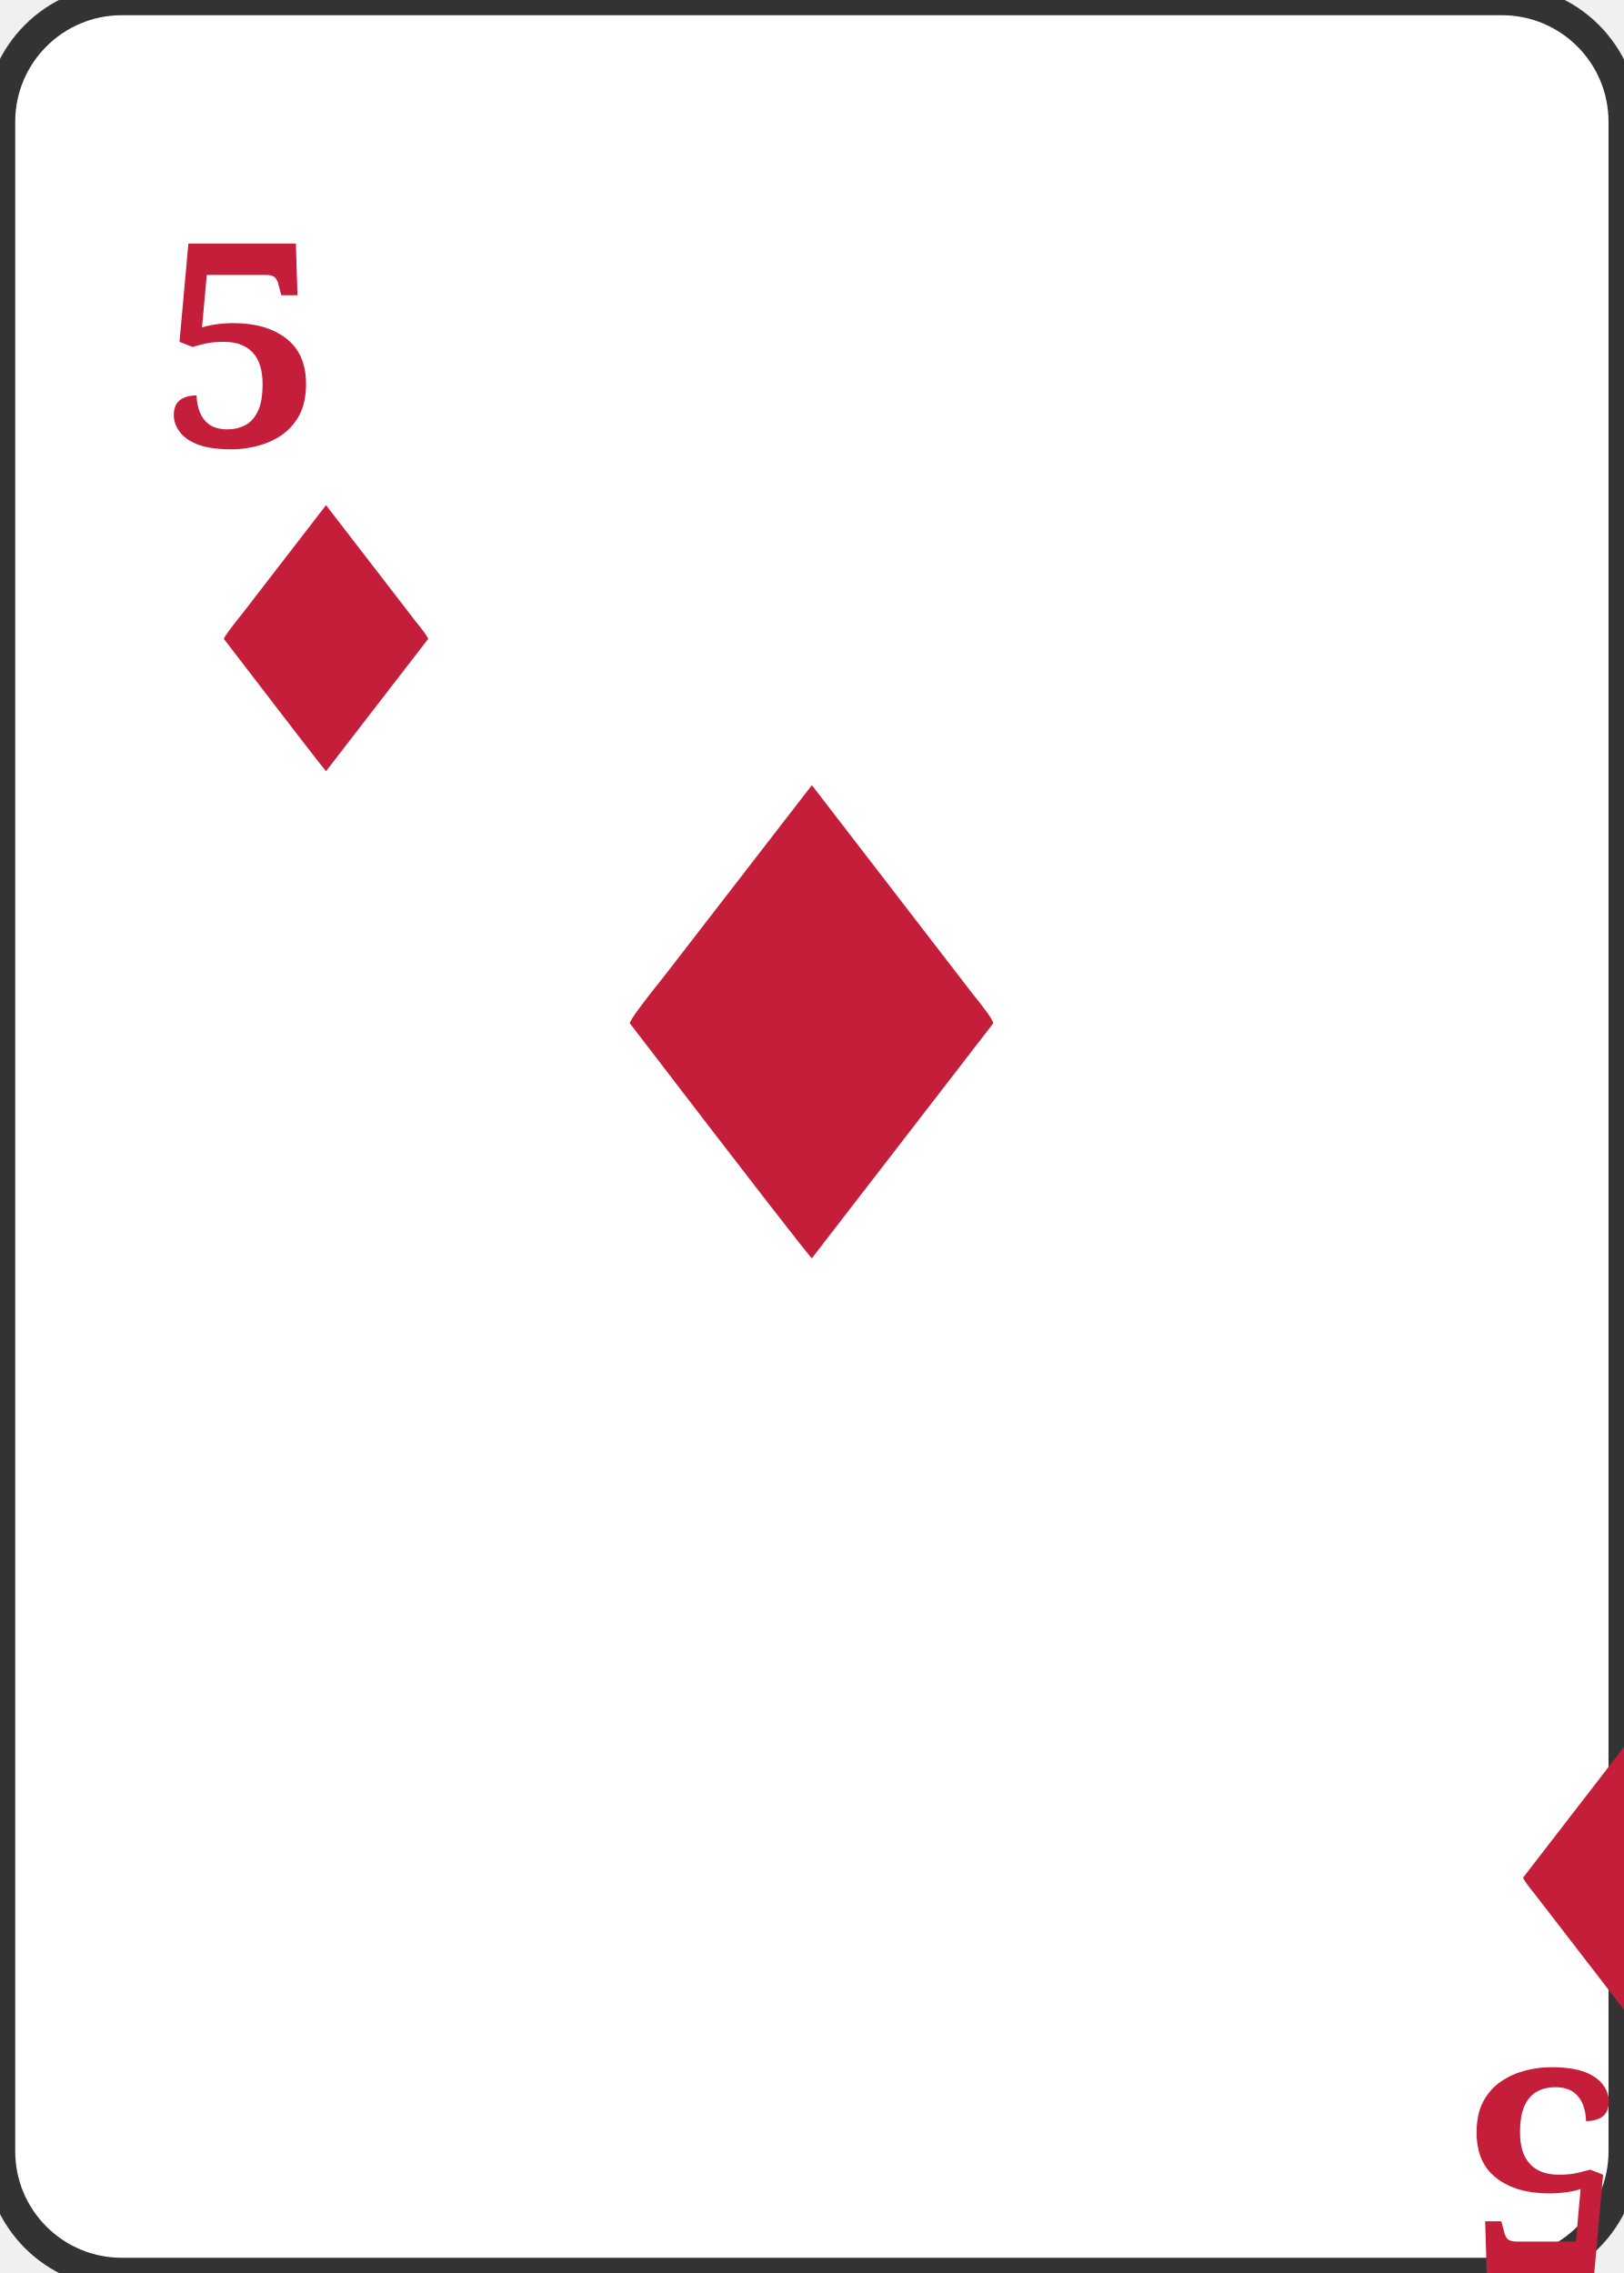
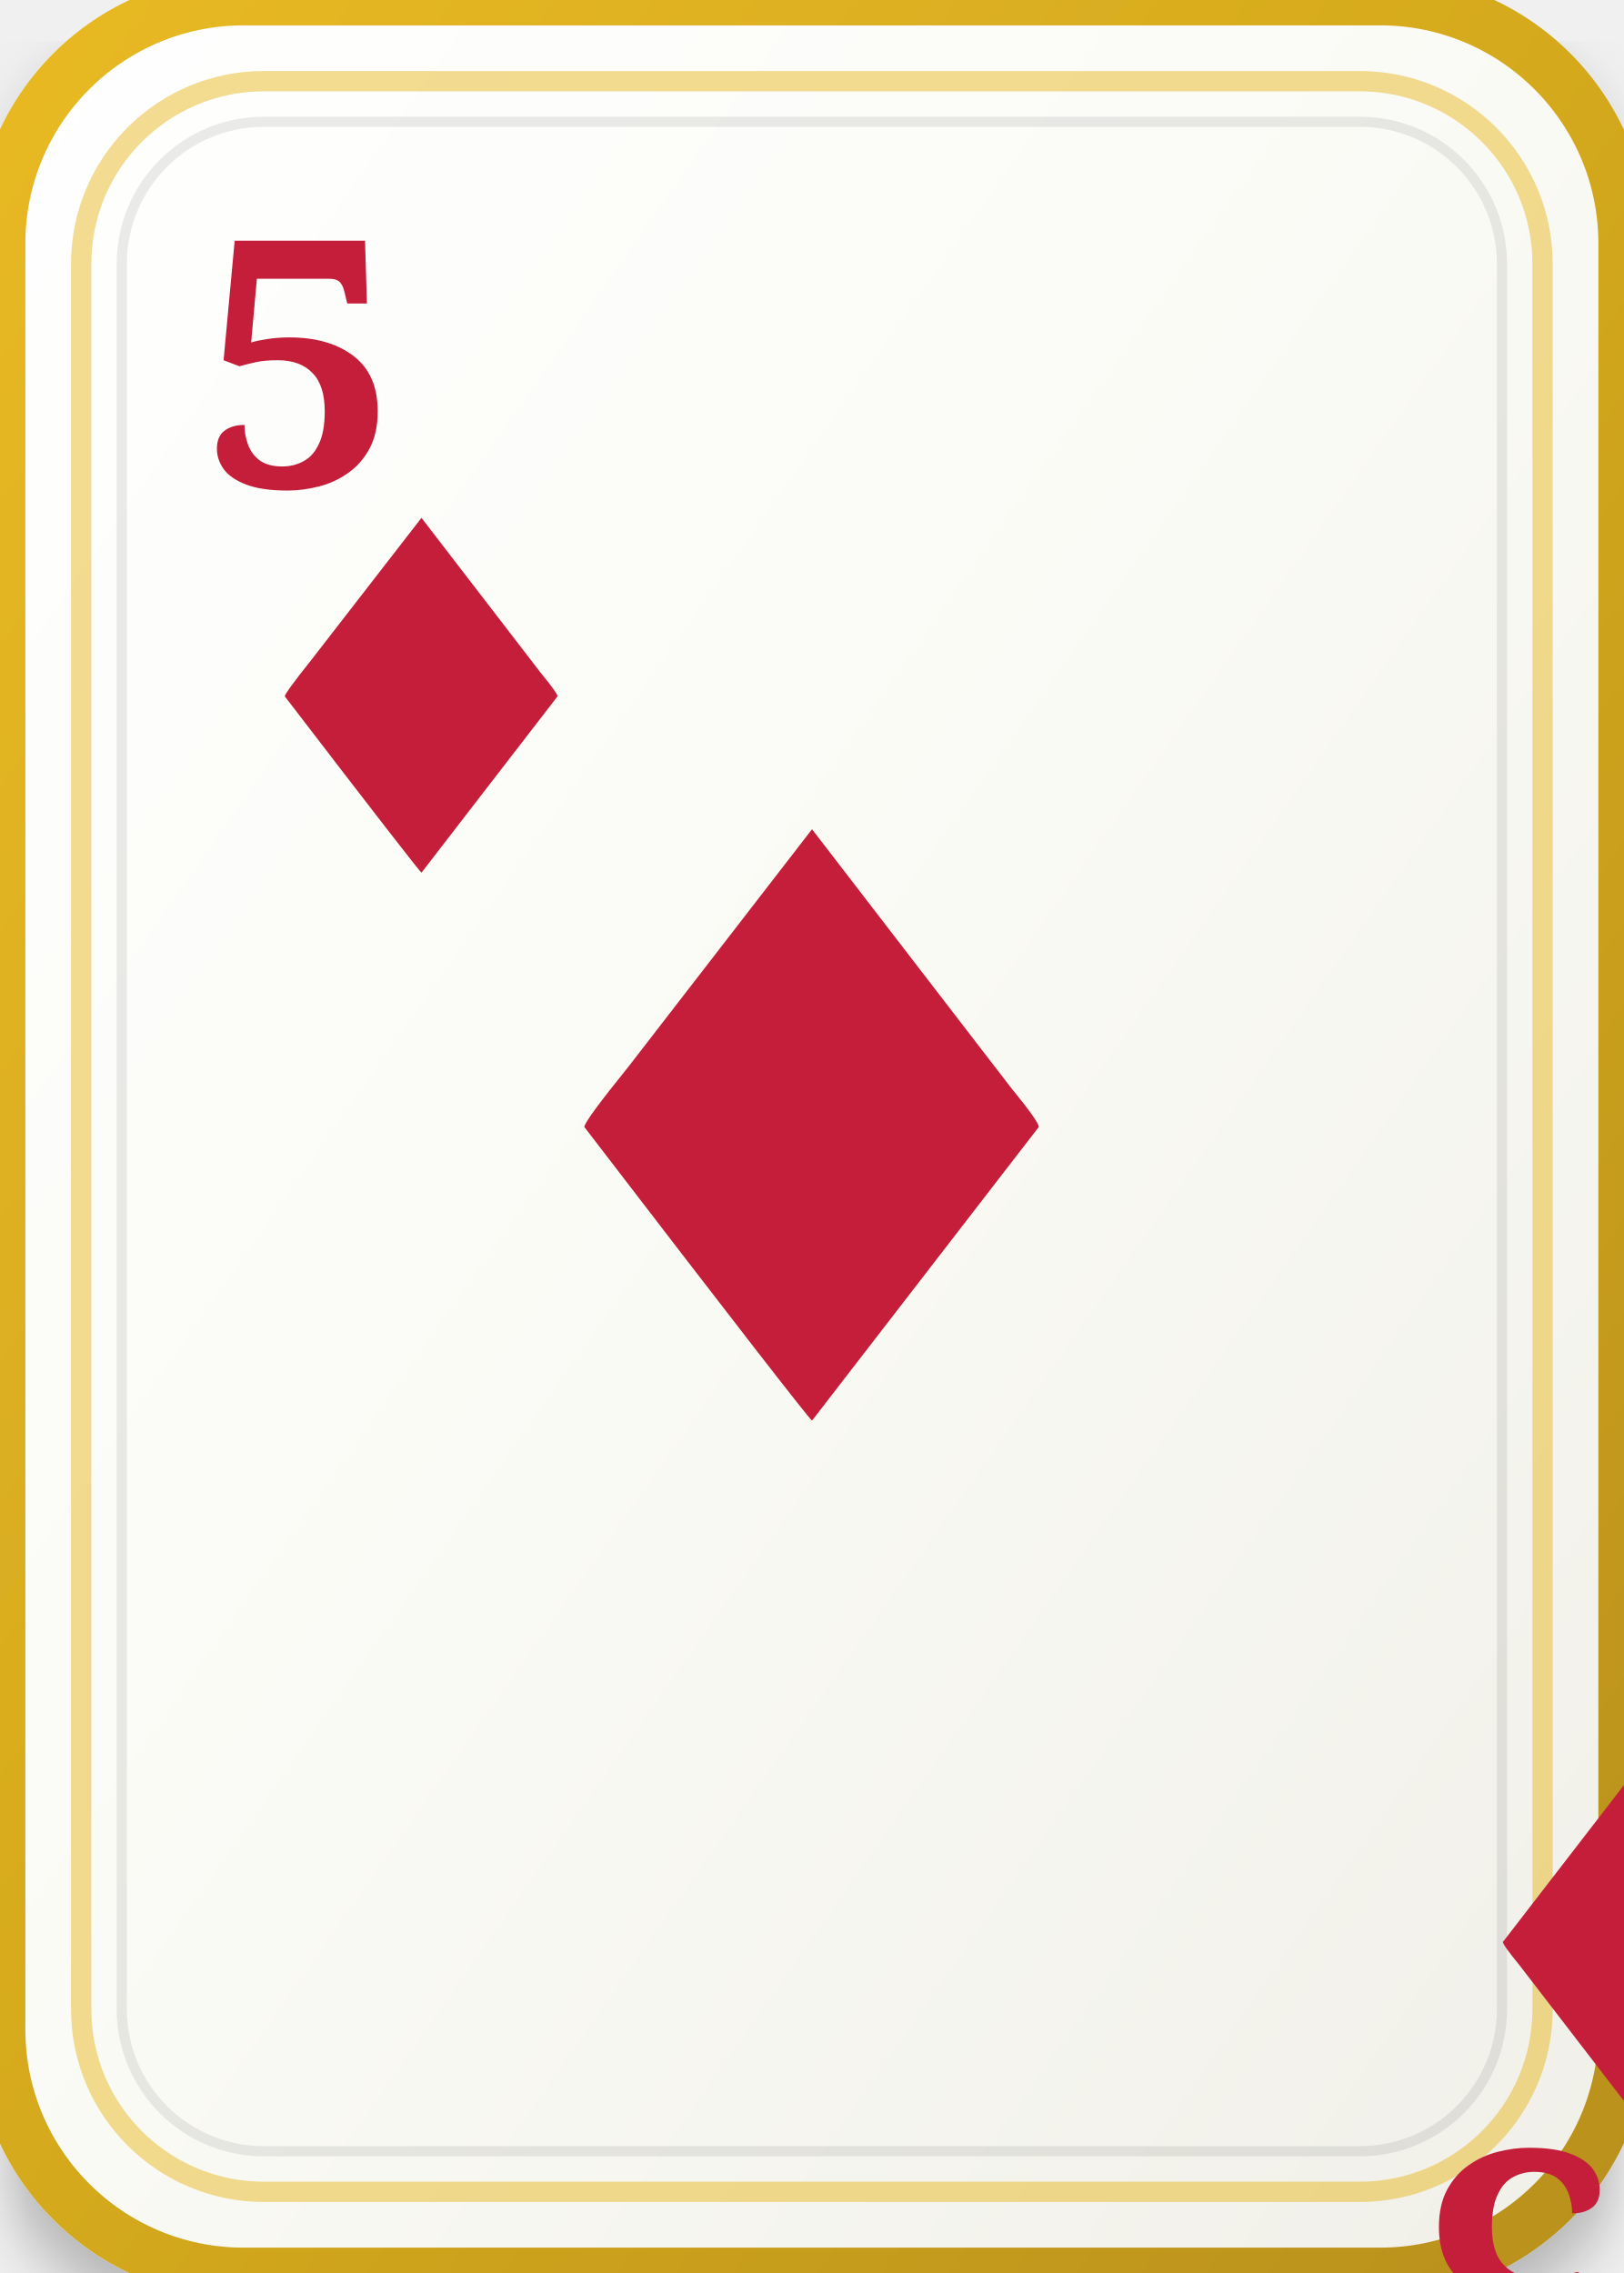
<svg xmlns="http://www.w3.org/2000/svg" viewBox="0 0 80 112" width="80" height="112">
-   <rect width="80" height="112" rx="6" ry="6" fill="#fff" stroke="#333" stroke-width="1.5" />
-   <text x="8" y="22" font-family="Georgia, serif" font-size="14" font-weight="bold" fill="#c41e3a">5</text>
-   <text x="8" y="38" font-family="Georgia, serif" font-size="18" fill="#c41e3a">♦</text>
-   <text x="40" y="62" font-family="Georgia, serif" font-size="32" fill="#c41e3a" text-anchor="middle">♦</text>
-   <text x="72" y="102" font-family="Georgia, serif" font-size="14" font-weight="bold" fill="#c41e3a" text-anchor="end" transform="rotate(180 72 102)">5</text>
-   <text x="72" y="86" font-family="Georgia, serif" font-size="18" fill="#c41e3a" text-anchor="end" transform="rotate(180 72 86)">♦</text>
+   <defs>
+     <linearGradient id="face" x1="0%" y1="0%" x2="100%" y2="100%">
+       <stop offset="0%" style="stop-color:#fff" />
+       <stop offset="50%" style="stop-color:#fafaf5" />
+       <stop offset="100%" style="stop-color:#f0efe8" />
+     </linearGradient>
+     <linearGradient id="goldEdge" x1="0%" y1="0%" x2="100%" y2="100%">
+       <stop offset="0%" style="stop-color:#e8b923" />
+       <stop offset="50%" style="stop-color:#d4a91e" />
+       <stop offset="100%" style="stop-color:#b8901a" />
+     </linearGradient>
+     <filter id="shadow" x="-10%" y="-10%" width="120%" height="120%">
+       <feDropShadow dx="0" dy="2" stdDeviation="1.5" flood-color="#000" flood-opacity="0.25" />
+     </filter>
+   </defs>
+   <rect width="80" height="112" rx="12" ry="12" fill="url(#face)" stroke="url(#goldEdge)" stroke-width="2.5" filter="url(#shadow)" />
+   <rect x="4" y="4" width="72" height="104" rx="9" fill="none" stroke="#e8b923" stroke-width="1" opacity="0.5" />
+   <rect x="6" y="6" width="68" height="100" rx="7" fill="none" stroke="rgba(0,0,0,0.08)" stroke-width="0.5" />
+   <text x="10" y="24" font-family="Georgia, serif" font-size="17" font-weight="bold" fill="#c41e3a">5</text>
+   <text x="10" y="43" font-family="Georgia, serif" font-size="24" fill="#c41e3a">♦</text>
+   <text x="40" y="70" font-family="Georgia, serif" font-size="40" fill="#c41e3a" text-anchor="middle" font-weight="bold">♦</text>
+   <text x="70" y="106" font-family="Georgia, serif" font-size="17" font-weight="bold" fill="#c41e3a" text-anchor="end" transform="rotate(180 70 106)">5</text>
+   <text x="70" y="87" font-family="Georgia, serif" font-size="24" fill="#c41e3a" text-anchor="end" transform="rotate(180 70 87)">♦</text>
</svg>
